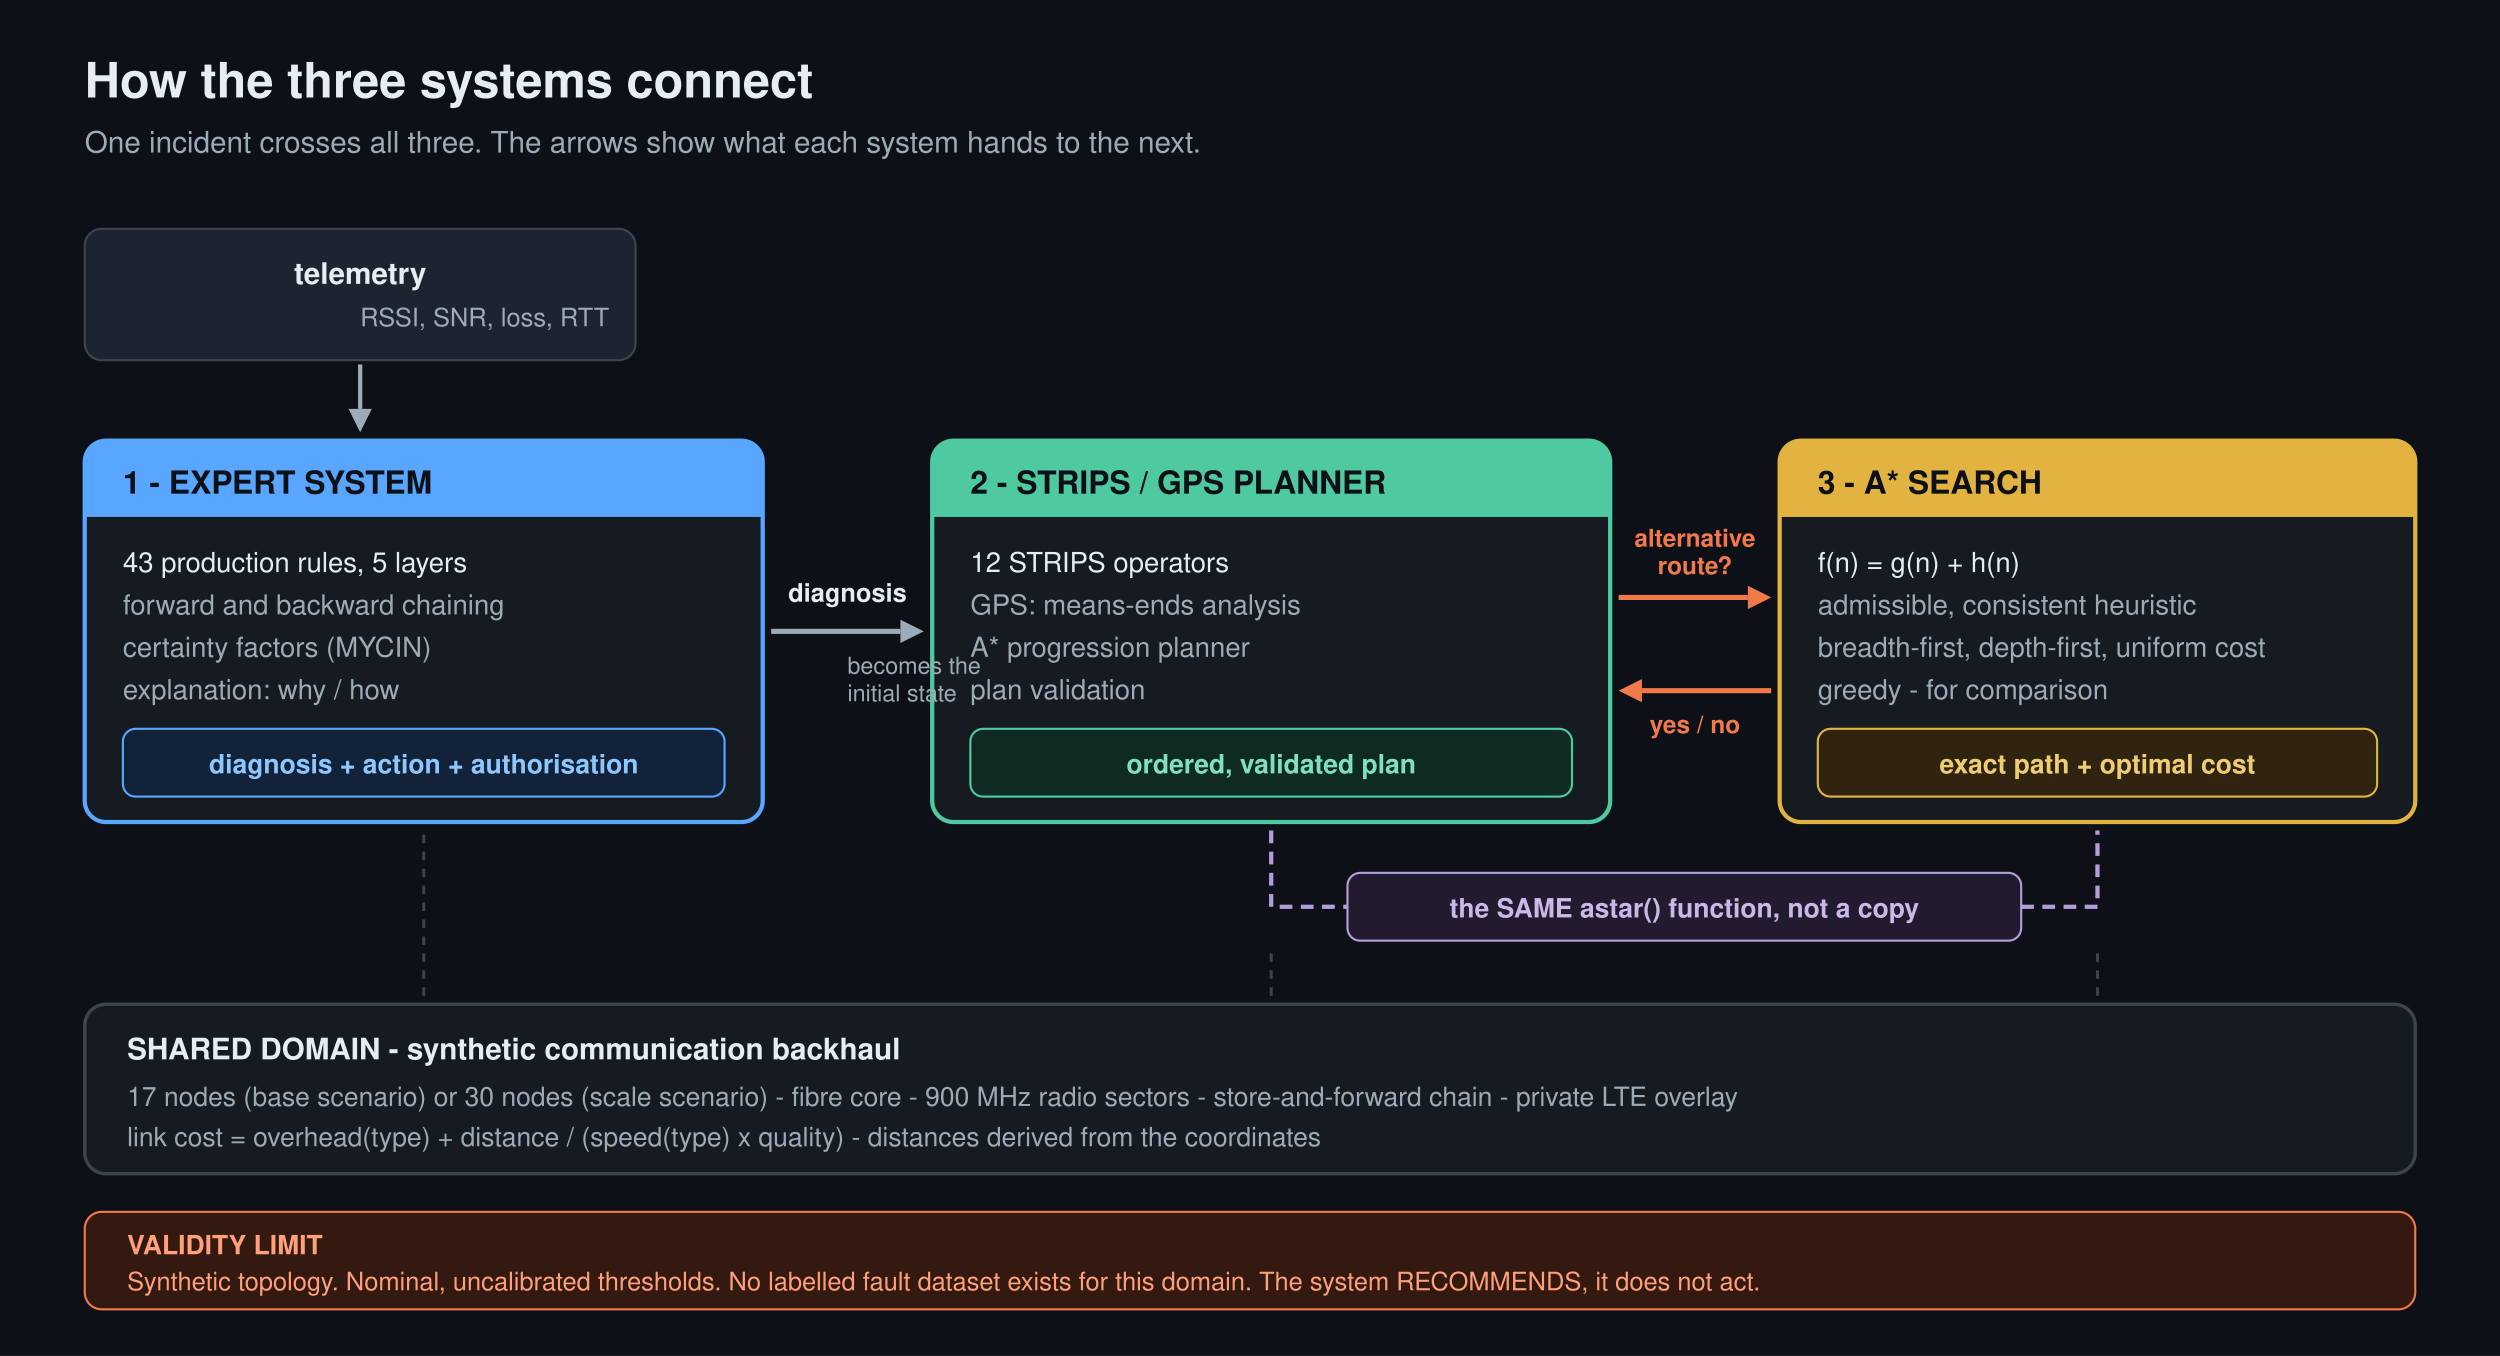
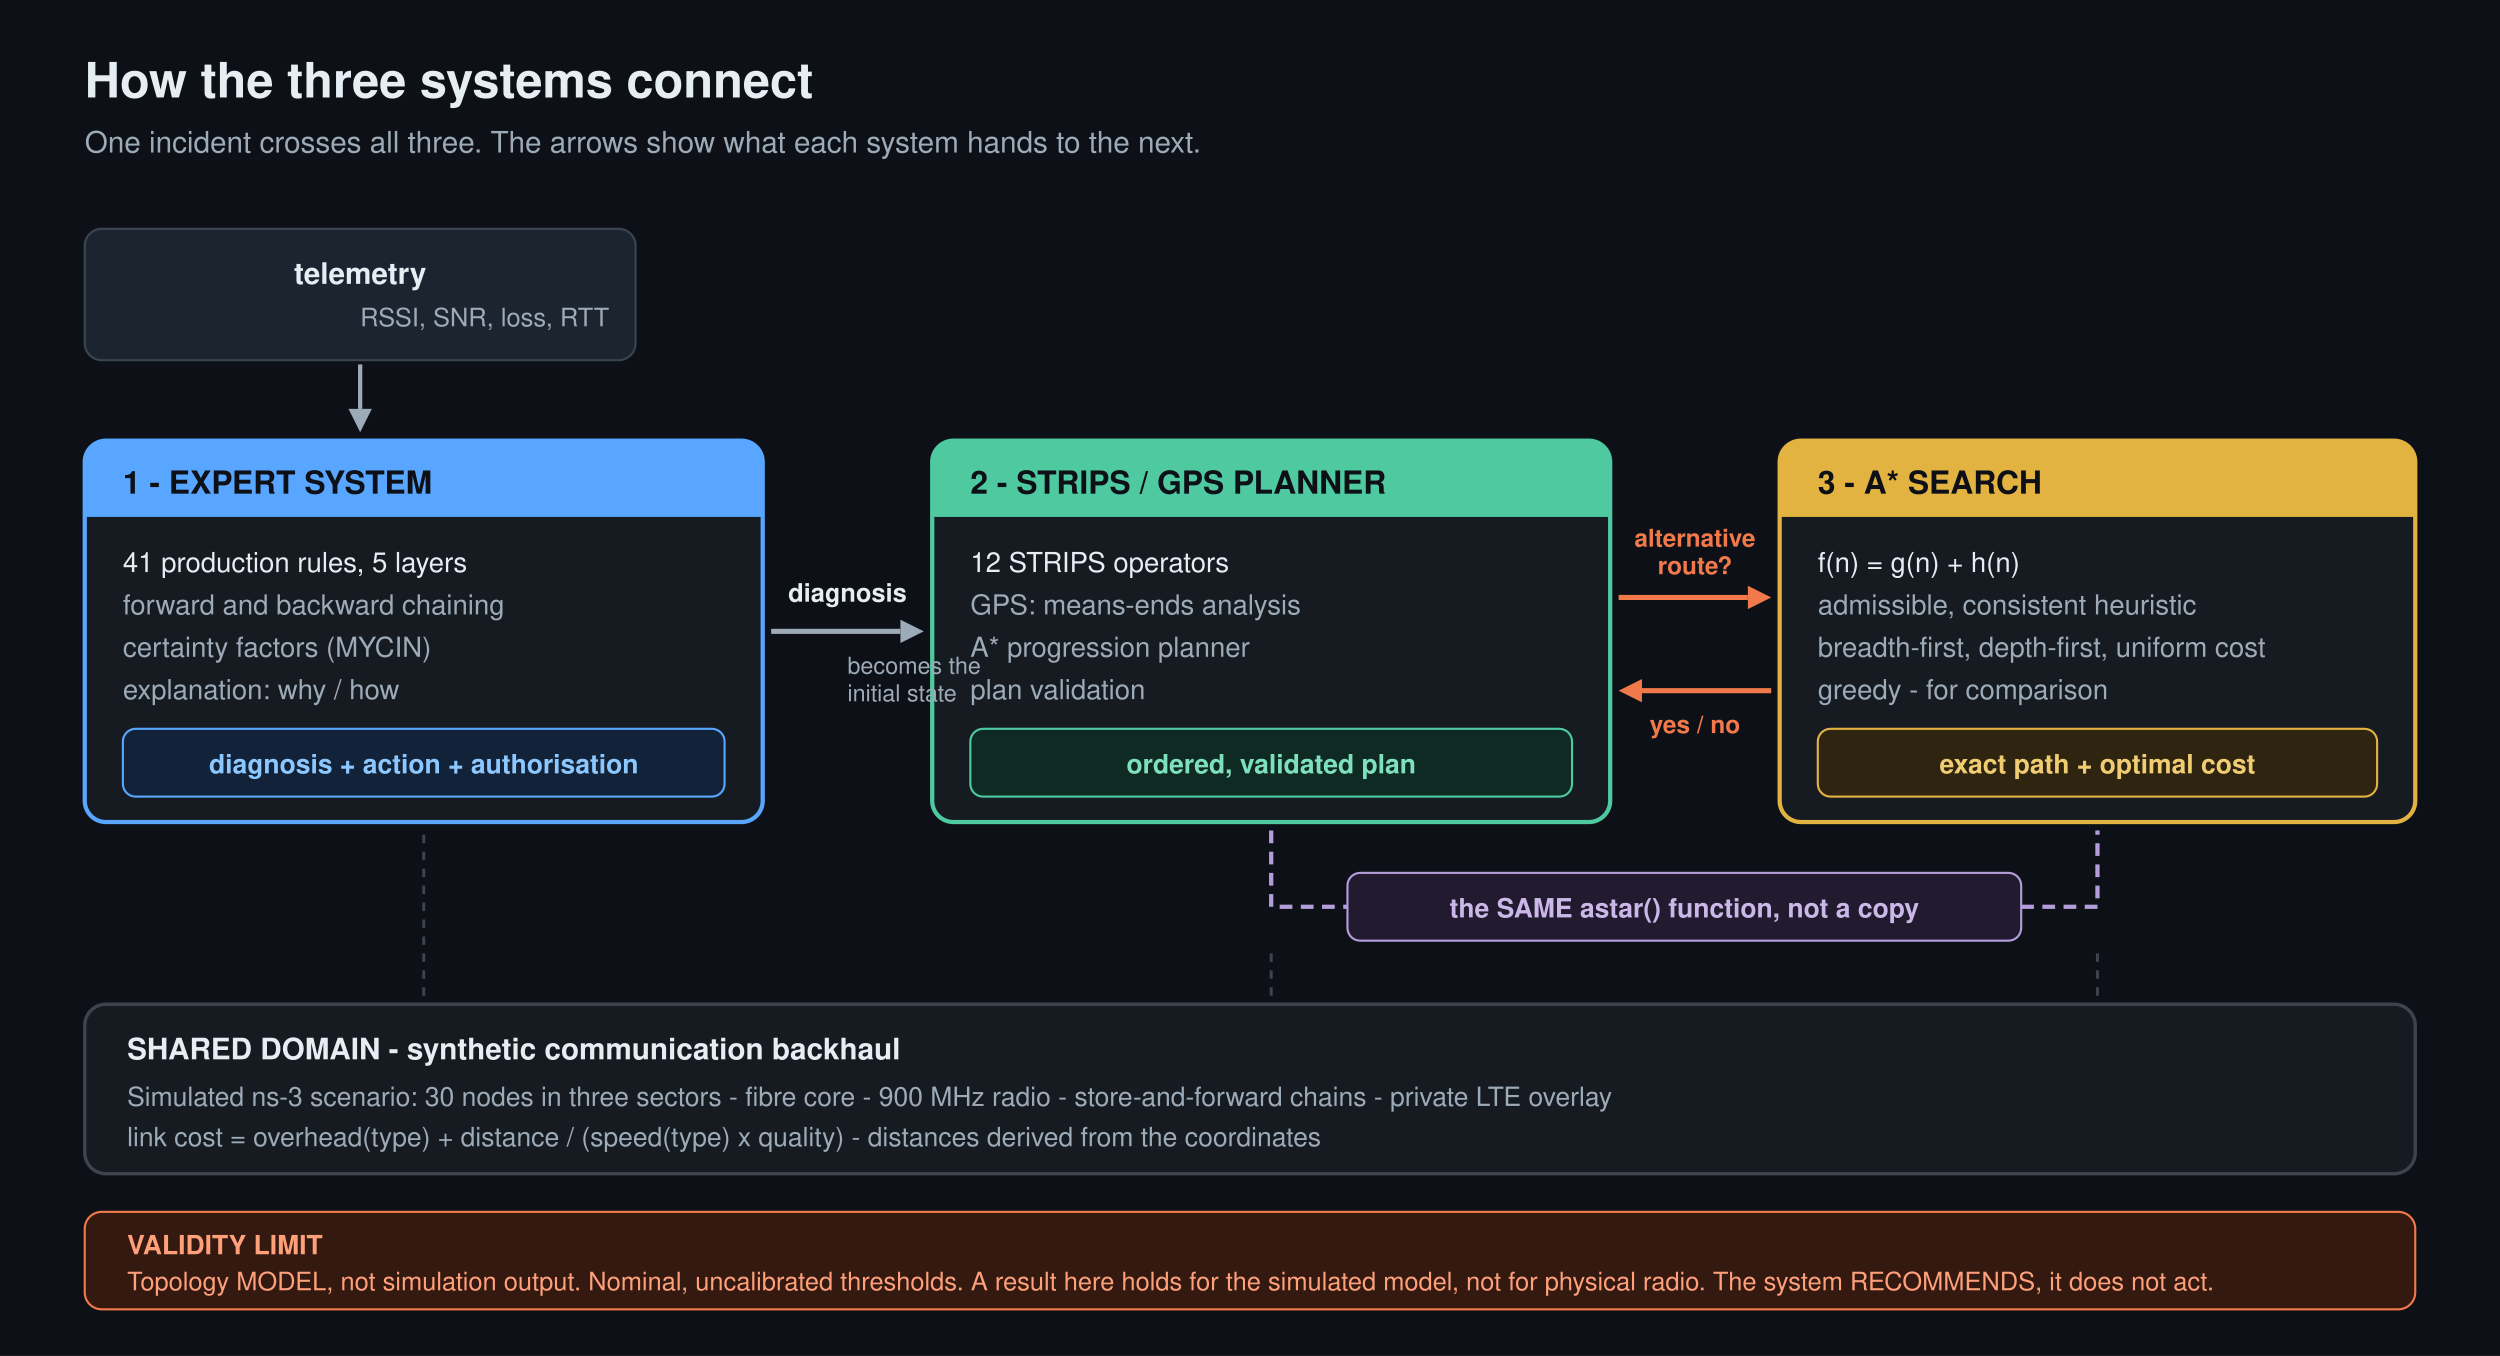
<svg xmlns="http://www.w3.org/2000/svg" viewBox="0 0 1180 640" width="1180" height="640" font-family="Segoe UI, Helvetica, Arial, sans-serif">
  <rect width="1180" height="640" fill="#0d1117" />
  <text x="40" y="46" font-size="23" fill="#e6edf3" font-weight="600">How the three systems connect</text>
  <text x="40" y="72" font-size="14" fill="#9daab7">One incident crosses all three. The arrows show what each system hands to the next.</text>
  <rect x="40" y="108" width="260" height="62" rx="8" fill="#1c2430" stroke="#3a4552" stroke-width="1.0" />
  <text x="170" y="134" font-size="14" fill="#e6edf3" font-weight="600" text-anchor="middle">telemetry</text>
  <text x="170" y="154" font-size="12" fill="#9daab7" font-weight="middle">RSSI, SNR, loss, RTT</text>
  <line x1="170" y1="172" x2="170.0" y2="193.0" stroke="#9daab7" stroke-width="2.0" />
  <polygon points="170,204 164.5,193.0 175.5,193.0" fill="#9daab7" />
  <rect x="40" y="208" width="320" height="180" rx="10" fill="#161b22" stroke="#58a6ff" stroke-width="2" />
  <path d="M 50 208 H 350 A 10 10 0 0 1 360 218 V 244 H 40 V 218 A 10 10 0 0 1 50 208 Z" fill="#58a6ff" />
  <text x="58" y="233" font-size="15" fill="#0d1117" font-weight="700">1 - EXPERT SYSTEM</text>
-   <text x="58" y="270" font-size="13" fill="#e6edf3">43 production rules, 5 layers</text>
+   <text x="58" y="270" font-size="13" fill="#e6edf3">41 production rules, 5 layers</text>
  <text x="58" y="290" font-size="13" fill="#9daab7">forward and backward chaining</text>
  <text x="58" y="310" font-size="13" fill="#9daab7">certainty factors (MYCIN)</text>
  <text x="58" y="330" font-size="13" fill="#9daab7">explanation: why / how</text>
  <rect x="58" y="344" width="284" height="32" rx="6" fill="#122238" stroke="#58a6ff" stroke-width="1.0" />
  <text x="200.0" y="365" font-size="12.5" fill="#8cc8ff" font-weight="600" text-anchor="middle">diagnosis + action + authorisation</text>
  <rect x="440" y="208" width="320" height="180" rx="10" fill="#161b22" stroke="#4ec9a0" stroke-width="2" />
  <path d="M 450 208 H 750 A 10 10 0 0 1 760 218 V 244 H 440 V 218 A 10 10 0 0 1 450 208 Z" fill="#4ec9a0" />
  <text x="458" y="233" font-size="15" fill="#0d1117" font-weight="700">2 - STRIPS / GPS PLANNER</text>
  <text x="458" y="270" font-size="13" fill="#e6edf3">12 STRIPS operators</text>
  <text x="458" y="290" font-size="13" fill="#9daab7">GPS: means-ends analysis</text>
  <text x="458" y="310" font-size="13" fill="#9daab7">A* progression planner</text>
  <text x="458" y="330" font-size="13" fill="#9daab7">plan validation</text>
  <rect x="458" y="344" width="284" height="32" rx="6" fill="#0f2a22" stroke="#4ec9a0" stroke-width="1.0" />
  <text x="600.0" y="365" font-size="12.5" fill="#7fe0c0" font-weight="600" text-anchor="middle">ordered, validated plan</text>
  <rect x="840" y="208" width="300" height="180" rx="10" fill="#161b22" stroke="#e3b341" stroke-width="2" />
  <path d="M 850 208 H 1130 A 10 10 0 0 1 1140 218 V 244 H 840 V 218 A 10 10 0 0 1 850 208 Z" fill="#e3b341" />
  <text x="858" y="233" font-size="15" fill="#0d1117" font-weight="700">3 - A* SEARCH</text>
  <text x="858" y="270" font-size="13" fill="#e6edf3">f(n) = g(n) + h(n)</text>
  <text x="858" y="290" font-size="13" fill="#9daab7">admissible, consistent heuristic</text>
  <text x="858" y="310" font-size="13" fill="#9daab7">breadth-first, depth-first, uniform cost</text>
  <text x="858" y="330" font-size="13" fill="#9daab7">greedy - for comparison</text>
  <rect x="858" y="344" width="264" height="32" rx="6" fill="#2e2410" stroke="#e3b341" stroke-width="1.0" />
  <text x="990.0" y="365" font-size="12.5" fill="#f0cc72" font-weight="600" text-anchor="middle">exact path + optimal cost</text>
  <line x1="364" y1="298" x2="425.0" y2="298.0" stroke="#9daab7" stroke-width="2.4" />
  <polygon points="436,298 425.0,303.5 425.0,292.5" fill="#9daab7" />
  <text x="400" y="284" font-size="12" fill="#e6edf3" font-weight="600" text-anchor="middle">diagnosis</text>
  <text x="400" y="318" font-size="11" fill="#9daab7" font-weight="middle">becomes the</text>
  <text x="400" y="331" font-size="11" fill="#9daab7" font-weight="middle">initial state</text>
  <line x1="764" y1="282" x2="825.0" y2="282.0" stroke="#f2794a" stroke-width="2.4" />
  <polygon points="836,282 825.0,287.5 825.0,276.5" fill="#f2794a" />
  <text x="800" y="258" font-size="11.5" fill="#f2794a" font-weight="600" text-anchor="middle">alternative</text>
  <text x="800" y="271" font-size="11.5" fill="#f2794a" font-weight="600" text-anchor="middle">route?</text>
  <line x1="836" y1="326" x2="775.0" y2="326.0" stroke="#f2794a" stroke-width="2.4" />
  <polygon points="764,326 775.0,320.5 775.0,331.5" fill="#f2794a" />
  <text x="800" y="346" font-size="11.5" fill="#f2794a" font-weight="600" text-anchor="middle">yes / no</text>
  <path d="M 600 392 L 600 428 L 990 428 L 990 392" stroke="#b39ddb" stroke-width="2" stroke-dasharray="6 4" fill="none" />
  <rect x="636" y="412" width="318" height="32" rx="6" fill="#221b30" stroke="#b39ddb" stroke-width="1.0" />
  <text x="795" y="433" font-size="12.5" fill="#cbb8e8" font-weight="600" text-anchor="middle">the SAME astar() function, not a copy</text>
  <rect x="40" y="474" width="1100" height="80" rx="10" fill="#161b22" stroke="#3d444d" stroke-width="1.6" />
  <text x="60" y="500" font-size="14" fill="#e6edf3" font-weight="700">SHARED DOMAIN - synthetic communication backhaul</text>
-   <text x="60" y="522" font-size="12.5" fill="#9daab7">17 nodes (base scenario) or 30 nodes (scale scenario) - fibre core - 900 MHz radio sectors - store-and-forward chain - private LTE overlay</text>
+   <text x="60" y="522" font-size="12.5" fill="#9daab7">Simulated ns-3 scenario: 30 nodes in three sectors - fibre core - 900 MHz radio - store-and-forward chains - private LTE overlay</text>
  <text x="60" y="541" font-size="12.5" fill="#9daab7">link cost = overhead(type) + distance / (speed(type) x quality)     -     distances derived from the coordinates</text>
  <line x1="200" y1="470" x2="200" y2="390" stroke="#3d444d" stroke-width="1.4" stroke-dasharray="4 4" />
  <line x1="600" y1="470" x2="600" y2="446" stroke="#3d444d" stroke-width="1.4" stroke-dasharray="4 4" />
  <line x1="990" y1="470" x2="990" y2="446" stroke="#3d444d" stroke-width="1.4" stroke-dasharray="4 4" />
  <rect x="40" y="572" width="1100" height="46" rx="8" fill="#33190f" stroke="#f2794a" stroke-width="1.0" />
  <text x="60" y="592" font-size="12.5" fill="#ffa07a" font-weight="700">VALIDITY LIMIT</text>
-   <text x="60" y="609" font-size="12" fill="#ffa07a">Synthetic topology. Nominal, uncalibrated thresholds. No labelled fault dataset exists for this domain. The system RECOMMENDS, it does not act.</text>
+   <text x="60" y="609" font-size="12" fill="#ffa07a">Topology MODEL, not simulation output. Nominal, uncalibrated thresholds. A result here holds for the simulated model, not for physical radio. The system RECOMMENDS, it does not act.</text>
</svg>
